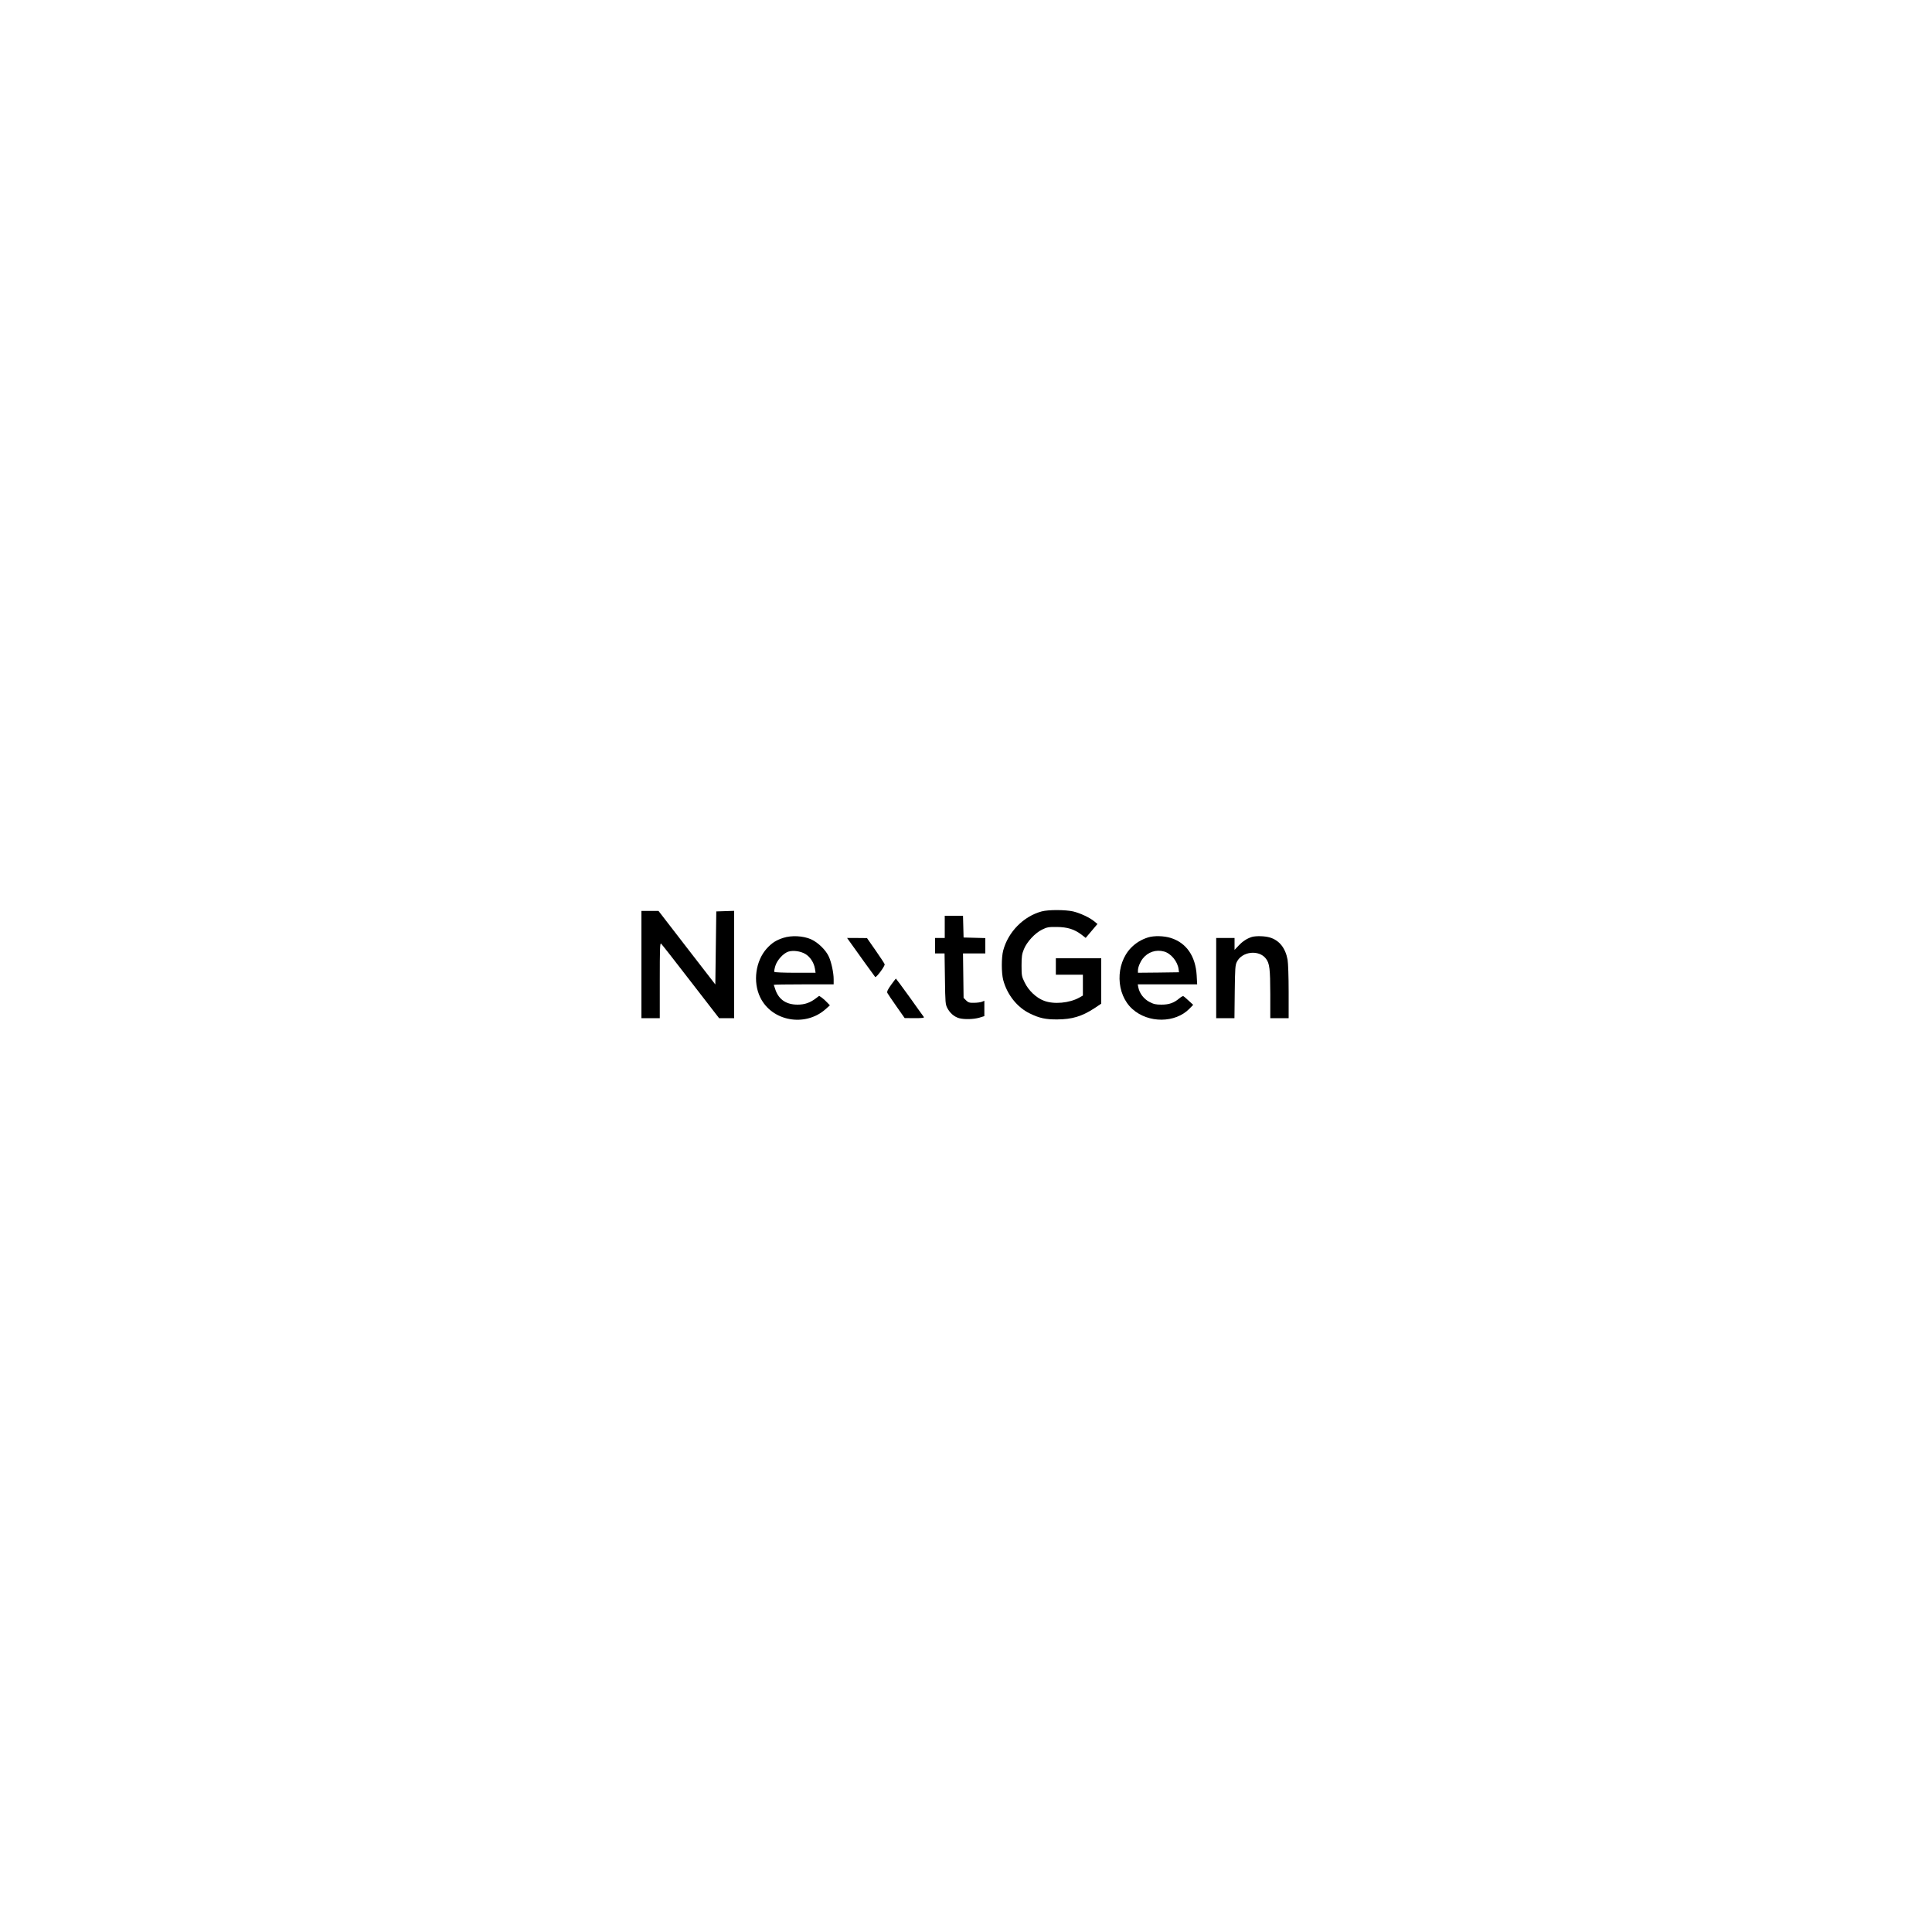
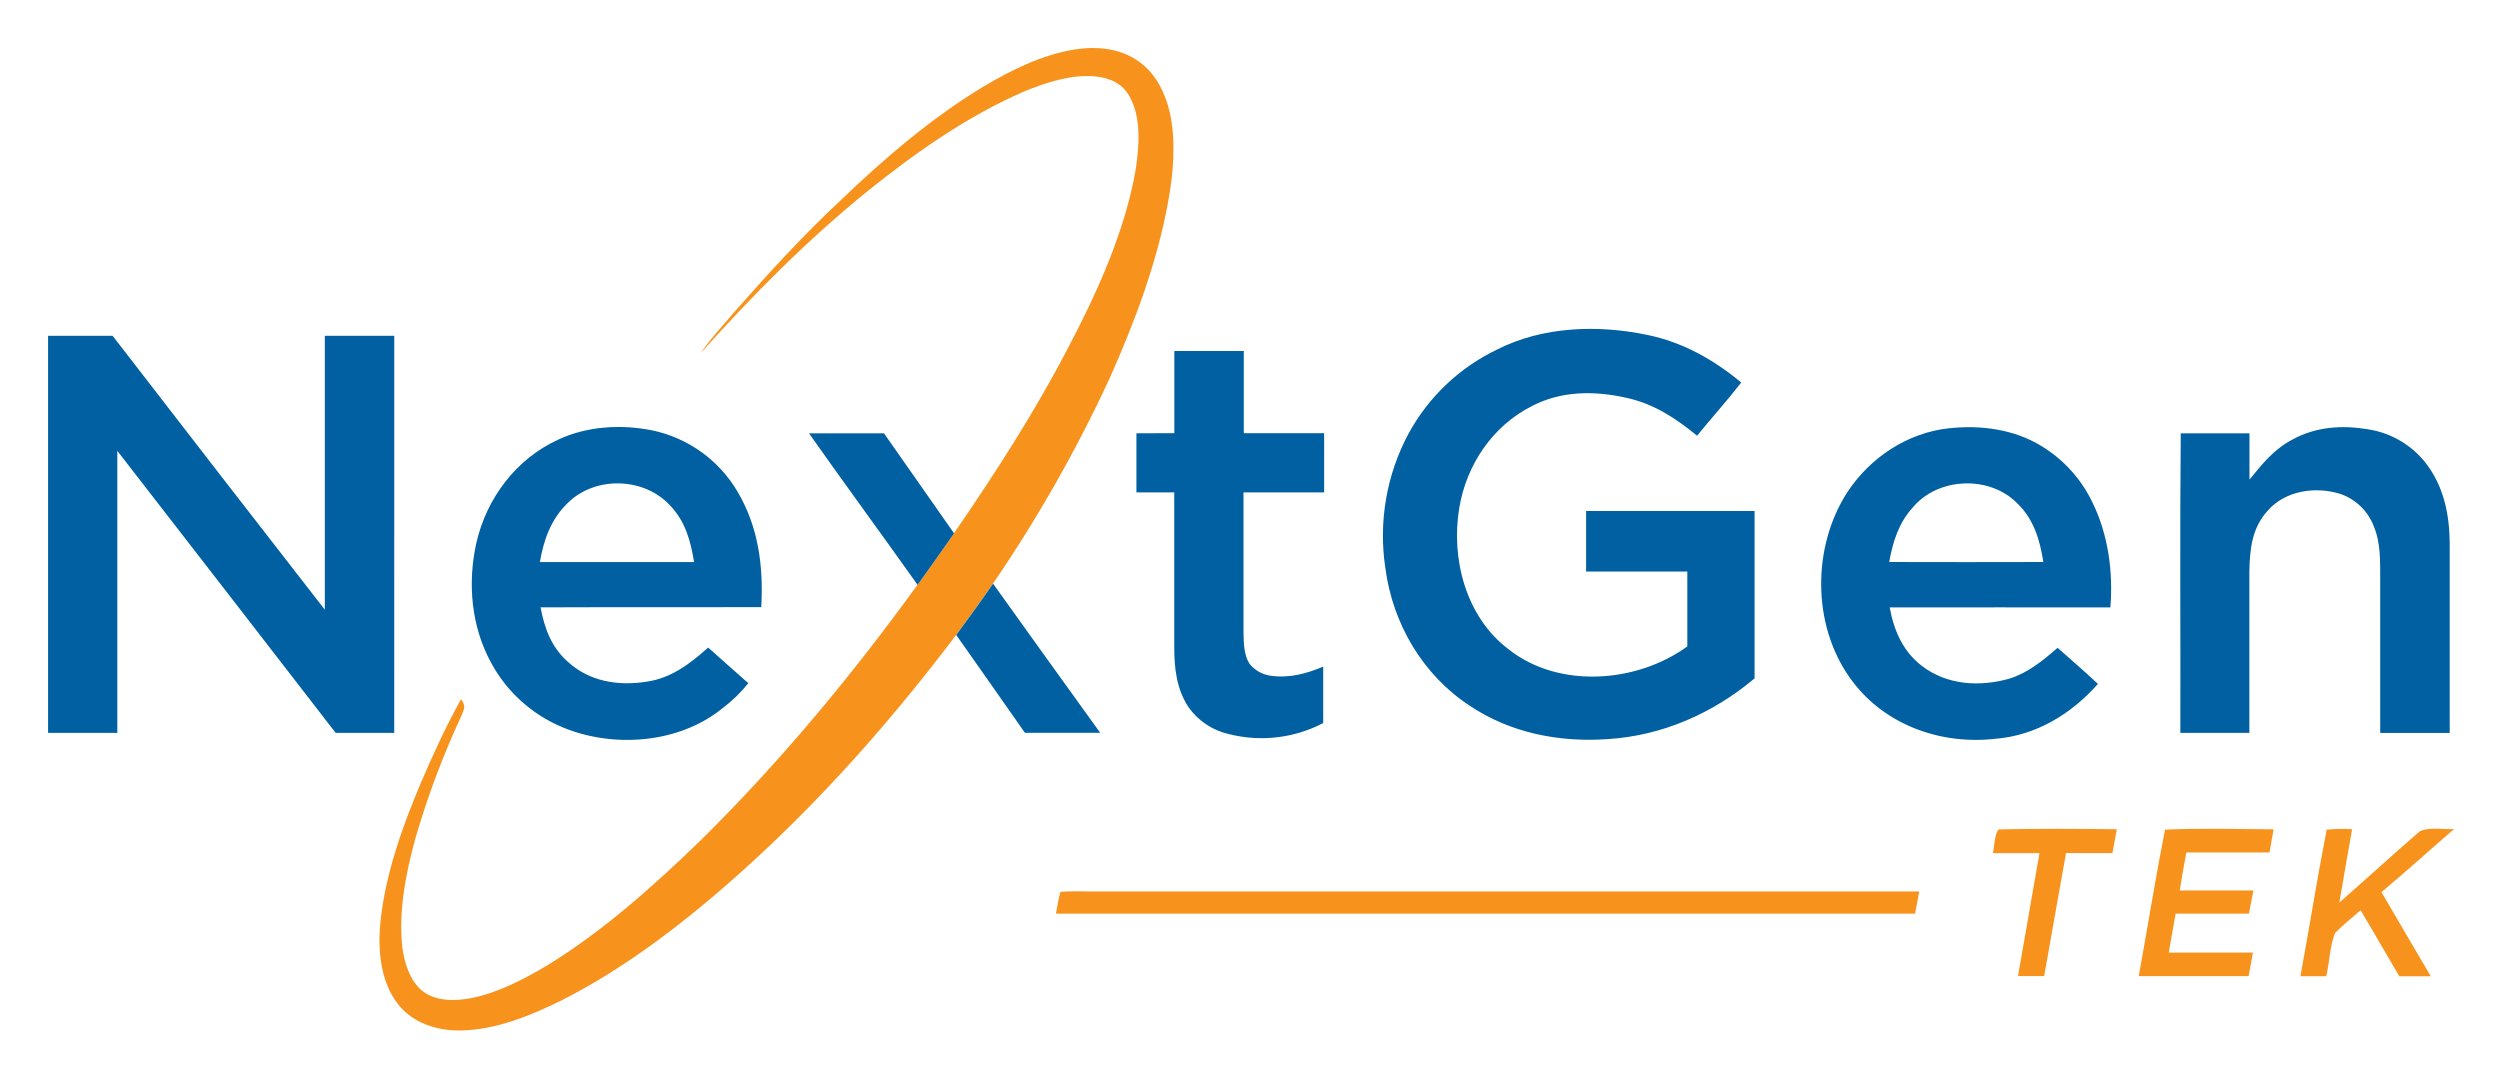
- <svg xmlns="http://www.w3.org/2000/svg" version="1.0" width="2000pt" height="2000pt" viewBox="0 0 2000 2000" preserveAspectRatio="xMidYMid meet">
-   <g transform="translate(0,2000) scale(0.1,-0.1)" fill="#000000" stroke="none">
-     <path d="M10783 10565 c-188 -51 -347 -212 -398 -405 -19 -72 -19 -230 0 -304 40 -152 145 -285 277 -348 98 -48 164 -62 283 -61 153 1 253 31 380 113 l75 50 0 235 0 235 -235 0 -235 0 0 -85 0 -85 140 0 140 0 0 -108 0 -108 -37 -21 c-102 -57 -263 -72 -365 -33 -80 30 -159 104 -200 188 -31 63 -33 72 -33 177 0 91 4 120 24 168 30 76 115 168 189 204 51 25 67 28 152 27 109 -1 181 -23 255 -79 l44 -34 61 72 61 72 -33 27 c-48 40 -145 85 -219 103 -80 18 -256 19 -326 0z" />
-     <path d="M6640 10015 l0 -555 95 0 95 0 0 391 c0 321 2 390 13 381 7 -6 146 -182 307 -392 l294 -380 78 0 78 0 0 555 0 556 -92 -3 -93 -3 -5 -378 -5 -378 -294 380 -294 381 -89 0 -88 0 0 -555z" />
-     <path d="M9780 10405 l0 -115 -50 0 -50 0 0 -80 0 -80 49 0 49 0 4 -262 c3 -247 5 -266 25 -304 27 -52 72 -90 121 -104 54 -15 151 -12 210 5 l52 16 0 79 0 80 -27 -11 c-14 -5 -51 -10 -81 -10 -46 -1 -59 3 -81 25 l-26 26 -3 230 -3 230 115 0 116 0 0 80 0 79 -112 3 -113 3 -3 113 -3 112 -94 0 -95 0 0 -115z" />
-     <path d="M8108 10291 c-74 -24 -116 -51 -168 -107 -118 -129 -149 -348 -70 -509 120 -247 463 -309 674 -124 l47 42 -28 29 c-15 17 -40 39 -55 50 l-28 19 -33 -25 c-60 -46 -117 -66 -190 -66 -114 0 -190 49 -227 146 -11 30 -20 57 -20 59 0 3 140 5 310 5 l310 0 0 53 c0 66 -23 173 -49 232 -30 68 -111 148 -184 181 -82 37 -204 43 -289 15z m228 -166 c50 -29 90 -90 100 -152 l7 -43 -211 0 c-116 0 -213 4 -216 9 -3 5 1 32 10 61 18 61 84 133 136 149 50 15 124 5 174 -24z" />
-     <path d="M11885 10296 c-70 -22 -127 -57 -176 -107 -165 -170 -159 -480 14 -635 165 -148 444 -146 590 4 l39 40 -47 43 c-26 24 -51 46 -56 47 -5 2 -24 -9 -42 -24 -54 -46 -105 -64 -183 -64 -59 0 -81 5 -125 28 -58 30 -103 89 -115 150 l-6 32 307 0 308 0 -5 93 c-12 199 -106 336 -267 387 -72 23 -175 25 -236 6z m165 -146 c73 -20 142 -105 151 -185 l4 -30 -212 -3 -213 -2 0 25 c0 32 23 88 50 122 53 68 138 96 220 73z" />
-     <path d="M12960 10301 c-51 -16 -96 -45 -137 -89 l-43 -45 0 62 0 61 -95 0 -95 0 0 -415 0 -415 95 0 94 0 3 273 c3 244 5 276 22 310 54 109 229 128 301 33 38 -50 44 -104 45 -368 l0 -248 95 0 95 0 0 273 c0 154 -5 299 -11 332 -22 121 -86 201 -183 230 -52 16 -144 18 -186 6z" />
-     <path d="M8792 10258 c69 -98 261 -364 268 -372 10 -10 102 113 98 132 -2 7 -43 71 -93 142 l-90 129 -103 1 -103 0 23 -32z" />
-     <path d="M9224 9804 c-35 -49 -44 -69 -38 -83 5 -10 47 -72 94 -139 l85 -121 104 -1 c81 0 101 3 94 13 -5 6 -72 99 -147 205 -76 105 -140 192 -142 192 -1 0 -24 -30 -50 -66z" />
-   </g>
+ <svg xmlns="http://www.w3.org/2000/svg" role="img" viewBox="10.59 12.59 697.32 300.32">
+   <defs>
+     <style>.cls-1{fill:#f7931d}</style>
+   </defs>
+   <path d="M320.1 118.11c7-15.66 13.29-32.43 16.34-49.35 1.46-8 2.2-16.76.46-24.73-1.25-5.45-3.95-11-8.66-14.28-5.19-3.72-11.55-4.29-17.72-3.39-9.19 1.46-17.8 5.73-25.72 10.44-14.34 8.66-27.47 19.9-39.53 31.47-10.54 9.78-20.27 20.49-29.77 31.25-3.26 3.85-6.66 7.44-9.52 11.62 14.56-16.26 29.8-31.64 46.79-45.39 13.2-10.61 27.77-20.84 43.37-27.6 6.1-2.52 13.27-4.87 19.93-4.25 3.91.38 7.58 1.93 9.53 5.52 3.42 6 2.74 14 1.75 20.57-3 17.17-10.73 34.2-18.81 49.55-9.37 18.06-20.34 35-31.84 51.76q-5 7.23-10.17 14.37C248.18 201 228.3 225 206 247c-13.13 12.72-27.37 25.46-43 35-6.45 3.81-13.58 7.52-21 9-4.57.87-10.07.94-13.84-2.2-3.25-2.78-4.77-7.66-5.32-11.77-1.18-10.11.94-20.87 3.62-30.61a238.55 238.55 0 0 1 12.8-34.11c.87-2.08 1.36-2.68-.08-4.7-4.18 7.56-7.81 15.39-11.18 23.31-5.22 12.27-10 25.74-11.32 39.08-.75 7.48.05 16.4 4.82 22.54 4.13 5.41 10.94 7.58 17.55 7.48 9.76-.12 19.84-4.24 28.47-8.55 14.69-7.48 28.41-17.41 41-28 25.75-21.67 48.55-47 68.8-73.82 3.49-4.72 6.94-9.48 10.27-14.32a396.76 396.76 0 0 0 32.51-57.22z" class="cls-1" />
+   <path fill="#0160a2" d="M420.54 209.44c11.38 7.6 24.91 10.26 38.45 9.31 15.22-.93 29.4-7.19 41-16.94v-46.69H453V172h28.23v20.89c-14.06 10.23-35.86 11.91-49.9.77-11.88-9-16.09-25.24-13.7-39.45 2-12 9.3-22.82 20.23-28.34 8.28-4.35 17.71-4.32 26.64-2.26 7.48 1.67 13.62 5.71 19.45 10.52 4.07-5 8.37-9.77 12.32-14.84-7.68-6.39-16.37-11.28-26.23-13.29-13.79-2.88-29.19-2.38-41.94 4.12a55.34 55.34 0 0 0-24.61 23.39A60.24 60.24 0 0 0 397 171c2 15.46 10.42 29.86 23.54 38.44zM120.56 106.25h-19.37v76.4Q71.52 144.51 42 106.25H24V217h19.31v-78.66q30.48 39.3 60.9 78.66h16.34q.01-55.37.01-110.75zm207.01 27.19v16.5h10.55v43.05c0 6 .63 11.78 4 16.89a18.91 18.91 0 0 0 11.37 7.5 37.09 37.09 0 0 0 26.18-3.11v-15.74c-4.75 2-9.53 3.28-14.73 2.53a9.11 9.11 0 0 1-5.82-3.32c-1.6-2.45-1.62-5.9-1.68-8.74v-39.06h22.49v-16.52h-22.41v-22.93h-19.38v22.93zm-160.04 82.02c14.13 5.9 32.46 4.53 44.57-5.31a40.38 40.38 0 0 0 7.22-7c-3.74-3.31-7.49-6.6-11.2-9.94-5 4.48-10.28 8.52-17.11 9.51-7.94 1.27-16.06 0-22.12-5.62-4.51-4-6.45-9.32-7.52-15.1 20.52-.09 41 0 61.56-.06.63-11.35-.77-22.36-6.65-32.26a36.23 36.23 0 0 0-23.77-17.05c-8.68-1.73-18.14-1.2-26.22 2.59-11.76 5.37-20 16.36-22.84 28.84-2.48 11.15-1.43 23.24 4.1 33.35a40.16 40.16 0 0 0 19.98 18.05zm1.4-62.55c7.6-7.59 21.24-7.25 28.52.62 4.27 4.42 5.8 9.92 6.73 15.83h-43c1.06-6.22 3.11-12 7.75-16.45zm426.83 50.44c-3.67-3.45-7.48-6.73-11.25-10.07-4.07 3.55-8.26 7-13.52 8.63-8.26 2.3-17.3 1.8-24.31-3.56-5.28-4-7.84-9.92-9-16.33 20.52-.05 41 0 61.55 0 .81-9.86-.6-20.36-5-29.28A37.05 37.05 0 0 0 580 137c-7.75-4.75-17.12-5.92-26-4.93-11.53 1.32-21.8 8.19-28.13 17.8-9.81 15.16-9.87 36.81.62 51.66 9.09 13 25 18.88 40.57 17.14 11.38-.9 21.23-6.87 28.7-15.32zm-51.63-49.23c7-8.39 21.26-9 29-1.27 4.73 4.47 6.42 10.25 7.41 16.5q-21.48.06-43 0c1.01-5.63 2.66-10.92 6.59-15.23zM618.75 217H638v-45c.13-6.26.7-12.07 5.07-16.93 5-5.72 13.47-6.9 20.47-4.66a15.35 15.35 0 0 1 9.15 8.93c1.95 4.63 1.79 9.75 1.81 14.68v43h19.38v-53c-.08-8-1.65-15.73-6.63-22.21a25.28 25.28 0 0 0-16-9.45c-7.24-1.24-14.6-.79-21.15 2.79-5.18 2.67-8.48 6.81-12.07 11.23v-12.93h-19.17c-.26 27.82-.04 55.69-.11 83.55zm-361.59-83.55h-20.92c10 14.18 20.25 28.14 30.29 42.27q5.14-7.15 10.17-14.37-9.78-13.97-19.54-27.9zm30.42 41.93c-3.33 4.84-6.78 9.6-10.27 14.32 6.38 9.1 12.81 18.16 19.16 27.29h21c-9.97-13.86-19.98-27.7-29.89-41.61z" />
+   <path d="M568.06 243.93c-1.2 1.53-1.14 4.66-1.6 6.63h13c-2 11.44-4 22.86-6 34.29h7.31c2.06-11.43 4-22.88 6.09-34.31h12.94l1.23-6.65c-11.03-.14-22.03-.19-32.97.04zm46.41.07c-2.66 13.55-4.85 27.27-7.32 40.86h30.65l1.2-6.57h-23.48q.93-5.43 1.91-10.86h20.45q.63-3.23 1.25-6.46h-20.54c.54-3.55 1.17-7.08 1.84-10.61h23.19q.55-3.23 1.13-6.45c-10.06-.07-20.24-.35-30.28.09zm71.02.5c-7.53 6.5-14.9 13.28-22.39 19.84 1.12-6.83 2.38-13.64 3.56-20.46a43.14 43.14 0 0 0-7.1.13c-2.64 13.57-4.81 27.27-7.32 40.87h7.22c.86-3.88 1-8.23 2.38-11.93 2.14-2.38 4.82-4.31 7.19-6.46 3.66 6.1 7.15 12.29 10.79 18.4h8.77q-6.9-11.72-13.75-23.46c6.87-5.72 13.48-11.77 20.27-17.6-2.89.17-7.02-.64-9.62.67zM315 261.25c-2.87 0-5.77-.15-8.63.1-.55 2-.87 4-1.25 6.08h239.64c.38-2.06.78-4.12 1.16-6.18q-115.45-.03-230.92 0z" class="cls-1" />
</svg>
